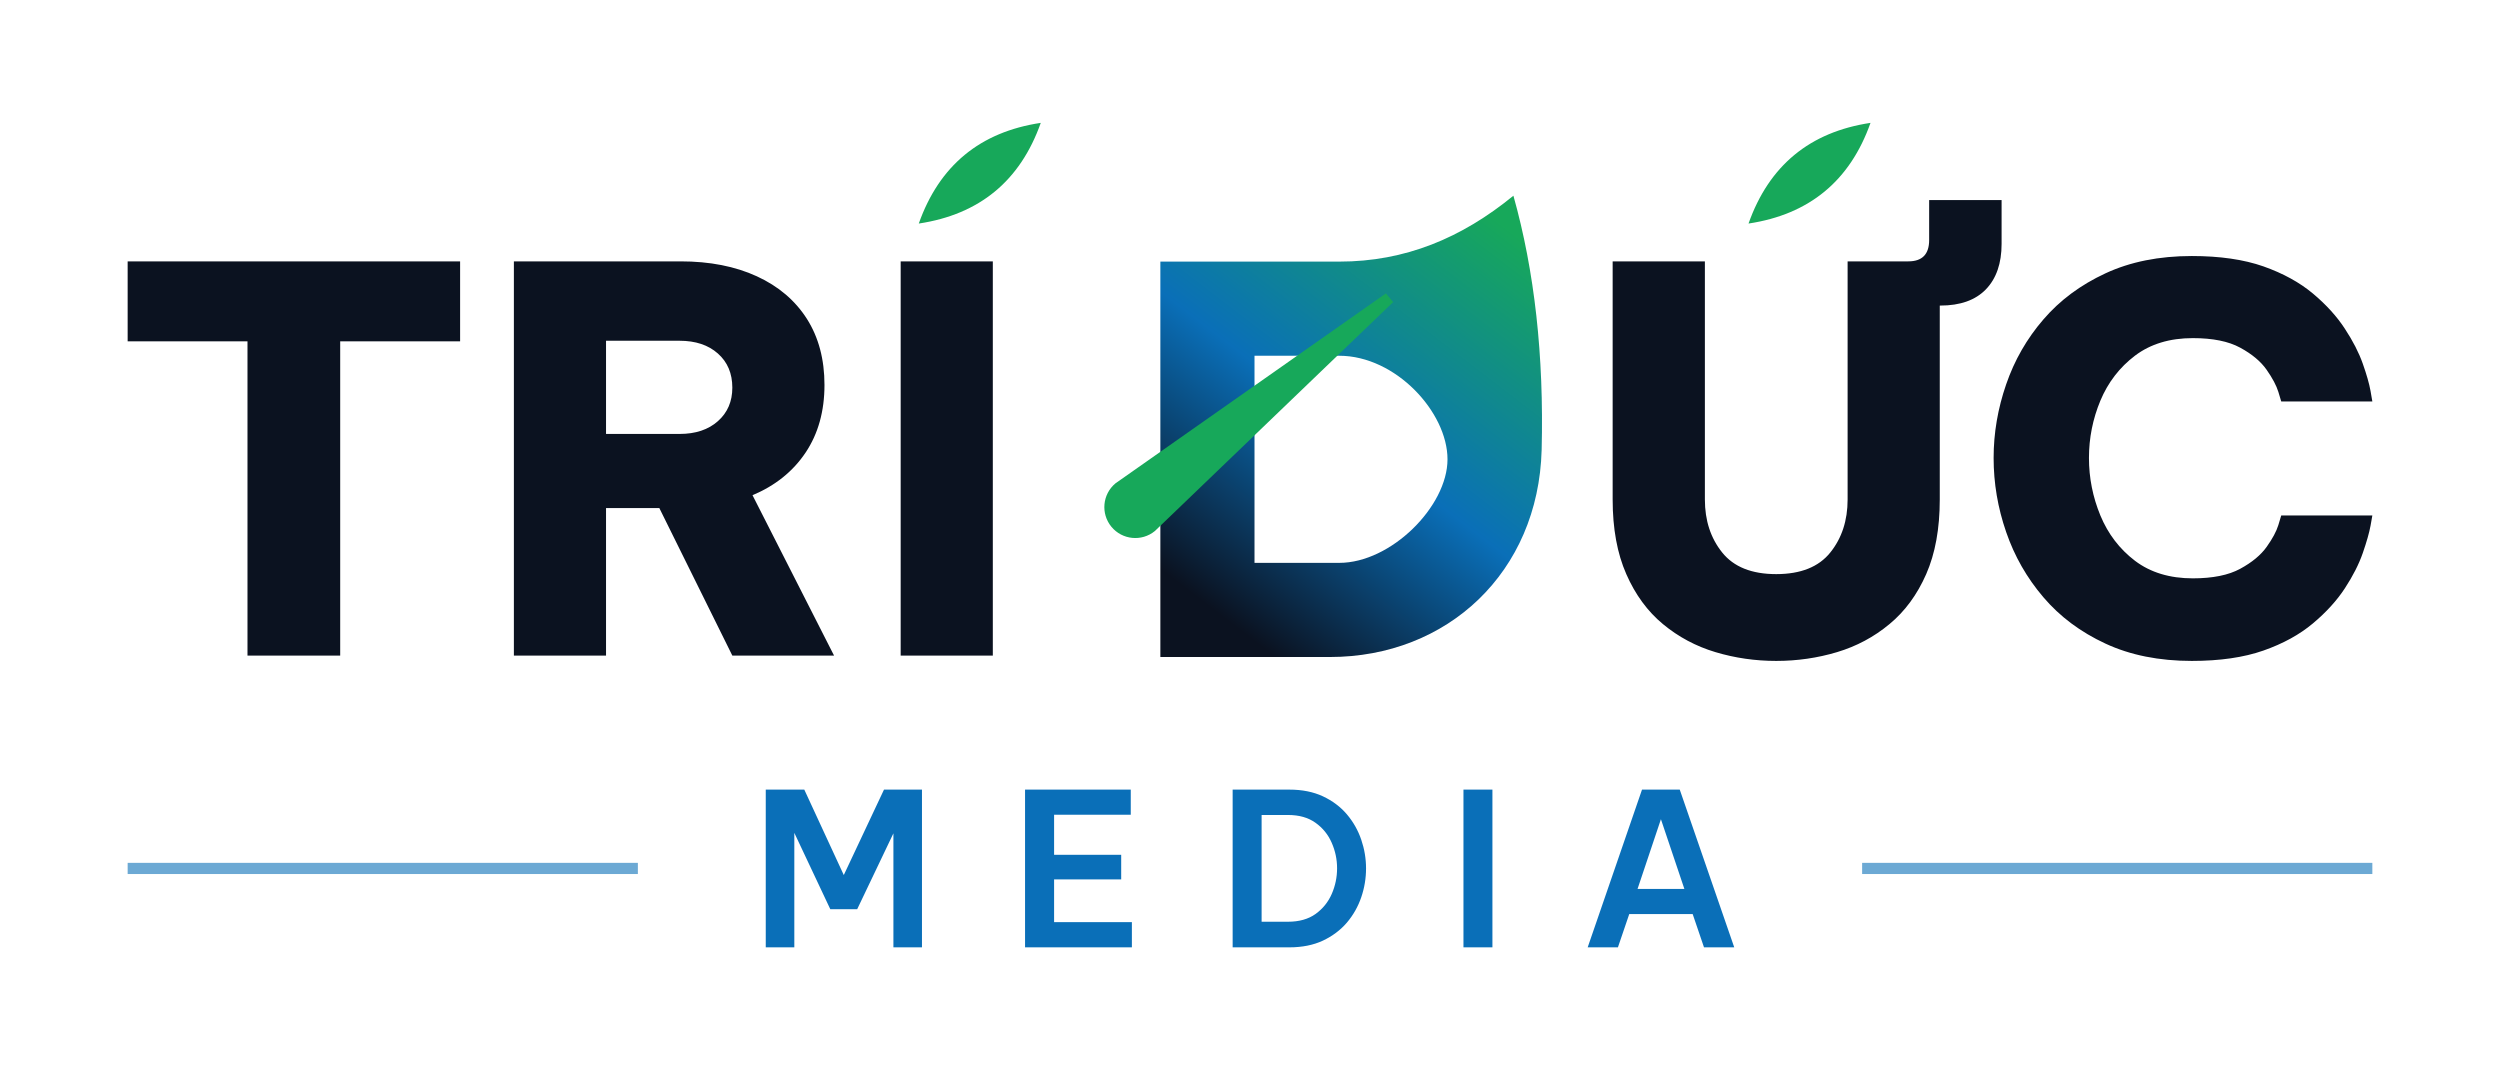
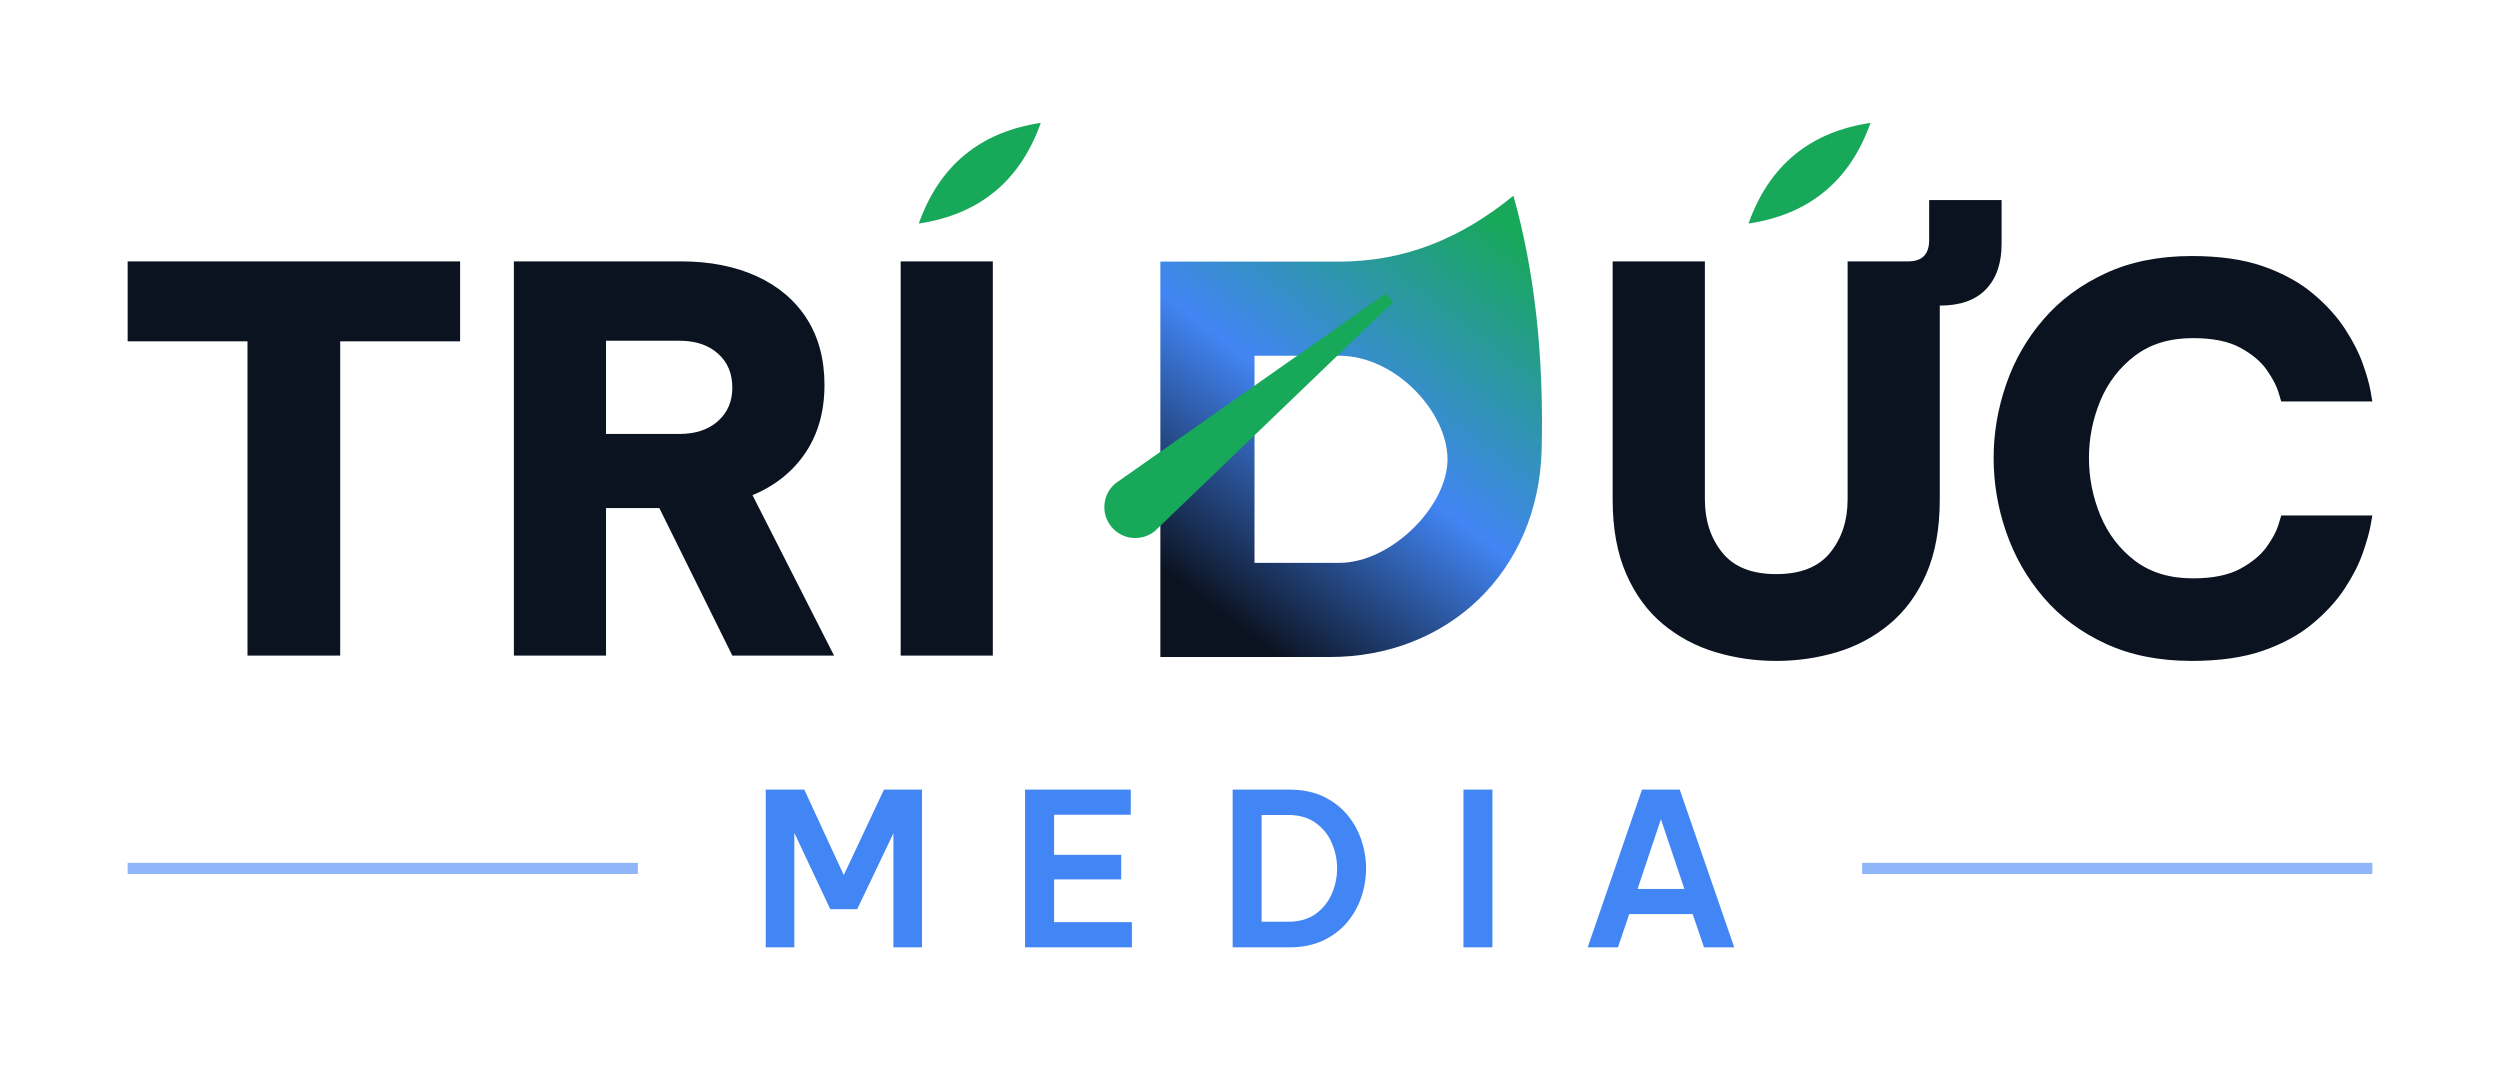
<svg xmlns="http://www.w3.org/2000/svg" viewBox="-13.53 -14.76 313.35 134.74" role="img" aria-label="Trí Đức Media">
  <defs>
    <linearGradient id="h-color-g" gradientUnits="userSpaceOnUse" x1="22" y1="102" x2="97" y2="4">
      <stop offset="0.12" stop-color="#0B1220" />
-       <stop offset="0.5" stop-color="#0A6FB8" />
+       <stop offset="0.5" stop-color="#4285F4" />
      <stop offset="0.95" stop-color="#17A85A" />
    </linearGradient>
  </defs>
  <path fill="#0B1220" d="M29.11 67.41L17.49 67.41L17.49 28.02L2.47 28.02L2.47 18.00L44.14 18.00L44.14 28.02L29.11 28.02L29.11 67.41ZM62.43 67.41L50.88 67.41L50.88 18.00L71.78 18.00Q77.26 18.00 81.33 19.87Q85.40 21.74 87.61 25.21Q89.81 28.68 89.81 33.49L89.81 33.49Q89.81 38.43 87.44 41.97Q85.07 45.51 80.79 47.31L80.79 47.31L91.01 67.41L78.26 67.41L69.11 48.92L62.43 48.92L62.43 67.41ZM71.65 27.95L71.65 27.95L62.43 27.95L62.43 39.63L71.65 39.63Q74.65 39.63 76.45 38.03Q78.26 36.43 78.26 33.83L78.26 33.83Q78.26 31.15 76.45 29.55Q74.65 27.95 71.65 27.95ZM110.91 67.41L99.36 67.41L99.36 18.00L110.91 18.00L110.91 67.41ZM209.10 68.08L209.10 68.08Q205.16 68.08 201.49 66.98Q197.82 65.88 194.91 63.47Q192.01 61.07 190.31 57.20Q188.60 53.32 188.60 47.85L188.60 47.85L188.60 18.00L200.16 18.00L200.16 47.85Q200.16 51.79 202.33 54.49Q204.50 57.20 209.10 57.20L209.10 57.20Q213.71 57.20 215.88 54.49Q218.05 51.79 218.05 47.85L218.05 47.85L218.05 18.00L225.66 18.00Q228.27 18.00 228.27 15.33L228.27 15.33L228.27 10.32L237.35 10.32L237.35 15.80Q237.35 19.47 235.38 21.51Q233.41 23.54 229.67 23.54L229.67 23.54L229.60 23.54L229.60 47.85Q229.60 53.32 227.90 57.20Q226.20 61.07 223.29 63.47Q220.39 65.88 216.72 66.98Q213.04 68.08 209.10 68.08ZM261.19 68.08L261.19 68.08Q255.04 68.08 250.37 65.91Q245.69 63.74 242.59 60.10Q239.48 56.46 237.92 51.92Q236.35 47.38 236.35 42.64L236.35 42.64Q236.35 37.97 237.92 33.42Q239.48 28.88 242.59 25.28Q245.69 21.67 250.37 19.50Q255.04 17.33 261.19 17.33L261.19 17.33Q266.46 17.33 270.17 18.63Q273.87 19.94 276.38 22.04Q278.88 24.14 280.38 26.45Q281.89 28.75 282.62 30.82Q283.35 32.89 283.59 34.23Q283.82 35.56 283.82 35.56L283.82 35.56L272.40 35.56Q272.40 35.56 272.04 34.36Q271.67 33.16 270.57 31.59Q269.47 30.02 267.26 28.82Q265.06 27.62 261.32 27.62L261.32 27.62Q256.98 27.62 254.07 29.82Q251.17 32.02 249.73 35.46Q248.30 38.90 248.30 42.64L248.30 42.64Q248.30 46.38 249.73 49.85Q251.17 53.32 254.07 55.53Q256.98 57.73 261.32 57.73L261.32 57.73Q265.06 57.73 267.26 56.53Q269.47 55.33 270.57 53.79Q271.67 52.25 272.04 51.05Q272.40 49.85 272.40 49.85L272.40 49.85L283.82 49.85Q283.82 49.85 283.59 51.15Q283.35 52.45 282.62 54.56Q281.89 56.66 280.38 58.97Q278.88 61.27 276.38 63.37Q273.87 65.48 270.17 66.78Q266.46 68.08 261.19 68.08Z" />
  <g transform="translate(118.93 7.41) scale(0.59)">
    <path fill="url(#h-color-g)" fill-rule="evenodd" d="M22 18H60C74 18 86 13 97 4C101.5 20 103.5 38 103 58C102.3 84 83 102 58 102H22ZM42 38H60C72 38 83 50 83 60C83 70 71 82 60 82H42Z" />
    <path fill="#17A85A" d="M20.83 75.24L71.45 26.6L69.92 24.75L12.47 65.1A6.571 6.571 0 0 0 20.83 75.24Z" />
  </g>
  <path fill="#17A85A" d="M101.63 13.26Q113.06 11.54 116.92 0.64Q105.49 2.36 101.63 13.26ZM205.63 13.26Q217.06 11.54 220.92 0.64Q209.49 2.36 205.63 13.26Z" />
-   <path fill="#0A6FB8" d="M86.03 103.98L82.45 103.98L82.45 84.21L87.28 84.21L92.23 94.92L97.27 84.21L102.03 84.21L102.03 103.98L98.45 103.98L98.45 89.69L93.91 99.20L90.54 99.20L86.03 89.63L86.03 103.98ZM128.34 103.98L114.95 103.98L114.95 84.21L128.20 84.21L128.20 87.36L118.59 87.36L118.59 92.38L127.00 92.38L127.00 95.46L118.59 95.46L118.59 100.82L128.34 100.82L128.34 103.98ZM148.07 103.98L140.97 103.98L140.97 84.21L148.07 84.21Q150.48 84.21 152.28 85.05Q154.08 85.89 155.29 87.31Q156.49 88.73 157.09 90.49Q157.69 92.25 157.69 94.09L157.69 94.09Q157.69 95.94 157.09 97.70Q156.49 99.46 155.29 100.88Q154.08 102.29 152.28 103.14Q150.48 103.98 148.07 103.98L148.07 103.98ZM147.91 87.39L147.91 87.39L144.60 87.39L144.60 100.77L147.91 100.77Q150.00 100.77 151.36 99.80Q152.72 98.82 153.39 97.29Q154.06 95.75 154.06 94.07L154.06 94.07Q154.06 92.41 153.39 90.88Q152.72 89.34 151.36 88.37Q150.00 87.39 147.91 87.39ZM173.53 103.98L169.90 103.98L169.90 84.21L173.53 84.21L173.53 103.98ZM189.26 103.98L185.47 103.98L192.28 84.21L197.01 84.21L203.84 103.98L200.05 103.98L198.63 99.81L190.68 99.81L189.26 103.98ZM194.65 87.92L191.72 96.66L197.59 96.66L194.65 87.92Z" />
-   <rect x="2.47" y="93.39" width="63.95" height="1.4" fill="#0A6FB8" opacity="0.6" />
-   <rect x="219.87" y="93.39" width="63.95" height="1.4" fill="#0A6FB8" opacity="0.6" />
+   <path fill="#4285F4" d="M86.03 103.98L82.45 103.98L82.45 84.21L87.28 84.21L92.23 94.92L97.27 84.21L102.03 84.21L102.03 103.98L98.45 103.98L98.45 89.69L93.91 99.20L90.54 99.20L86.03 89.63L86.03 103.98ZM128.34 103.98L114.95 103.98L114.95 84.21L128.20 84.21L128.20 87.36L118.59 87.36L118.59 92.38L127.00 92.38L127.00 95.46L118.59 95.46L118.59 100.82L128.34 100.82L128.34 103.98ZM148.07 103.98L140.97 103.98L140.97 84.21L148.07 84.21Q150.48 84.21 152.28 85.05Q154.08 85.89 155.29 87.31Q156.49 88.73 157.09 90.49Q157.69 92.25 157.69 94.09L157.69 94.09Q157.69 95.94 157.09 97.70Q156.49 99.46 155.29 100.88Q154.08 102.29 152.28 103.14Q150.48 103.98 148.07 103.98L148.07 103.98ZM147.91 87.39L147.91 87.39L144.60 87.39L144.60 100.77L147.91 100.77Q150.00 100.77 151.36 99.80Q152.72 98.82 153.39 97.29Q154.06 95.75 154.06 94.07L154.06 94.07Q154.06 92.41 153.39 90.88Q152.72 89.34 151.36 88.37Q150.00 87.39 147.91 87.39ZM173.53 103.98L169.90 103.98L169.90 84.21L173.53 84.21L173.53 103.98ZM189.26 103.98L185.47 103.98L192.28 84.21L197.01 84.21L203.84 103.98L200.05 103.98L198.63 99.81L190.68 99.81L189.26 103.98ZM194.65 87.92L191.72 96.66L197.59 96.66L194.65 87.92Z" />
+   <rect x="2.47" y="93.39" width="63.95" height="1.4" fill="#4285F4" opacity="0.6" />
+   <rect x="219.87" y="93.39" width="63.95" height="1.4" fill="#4285F4" opacity="0.6" />
</svg>
